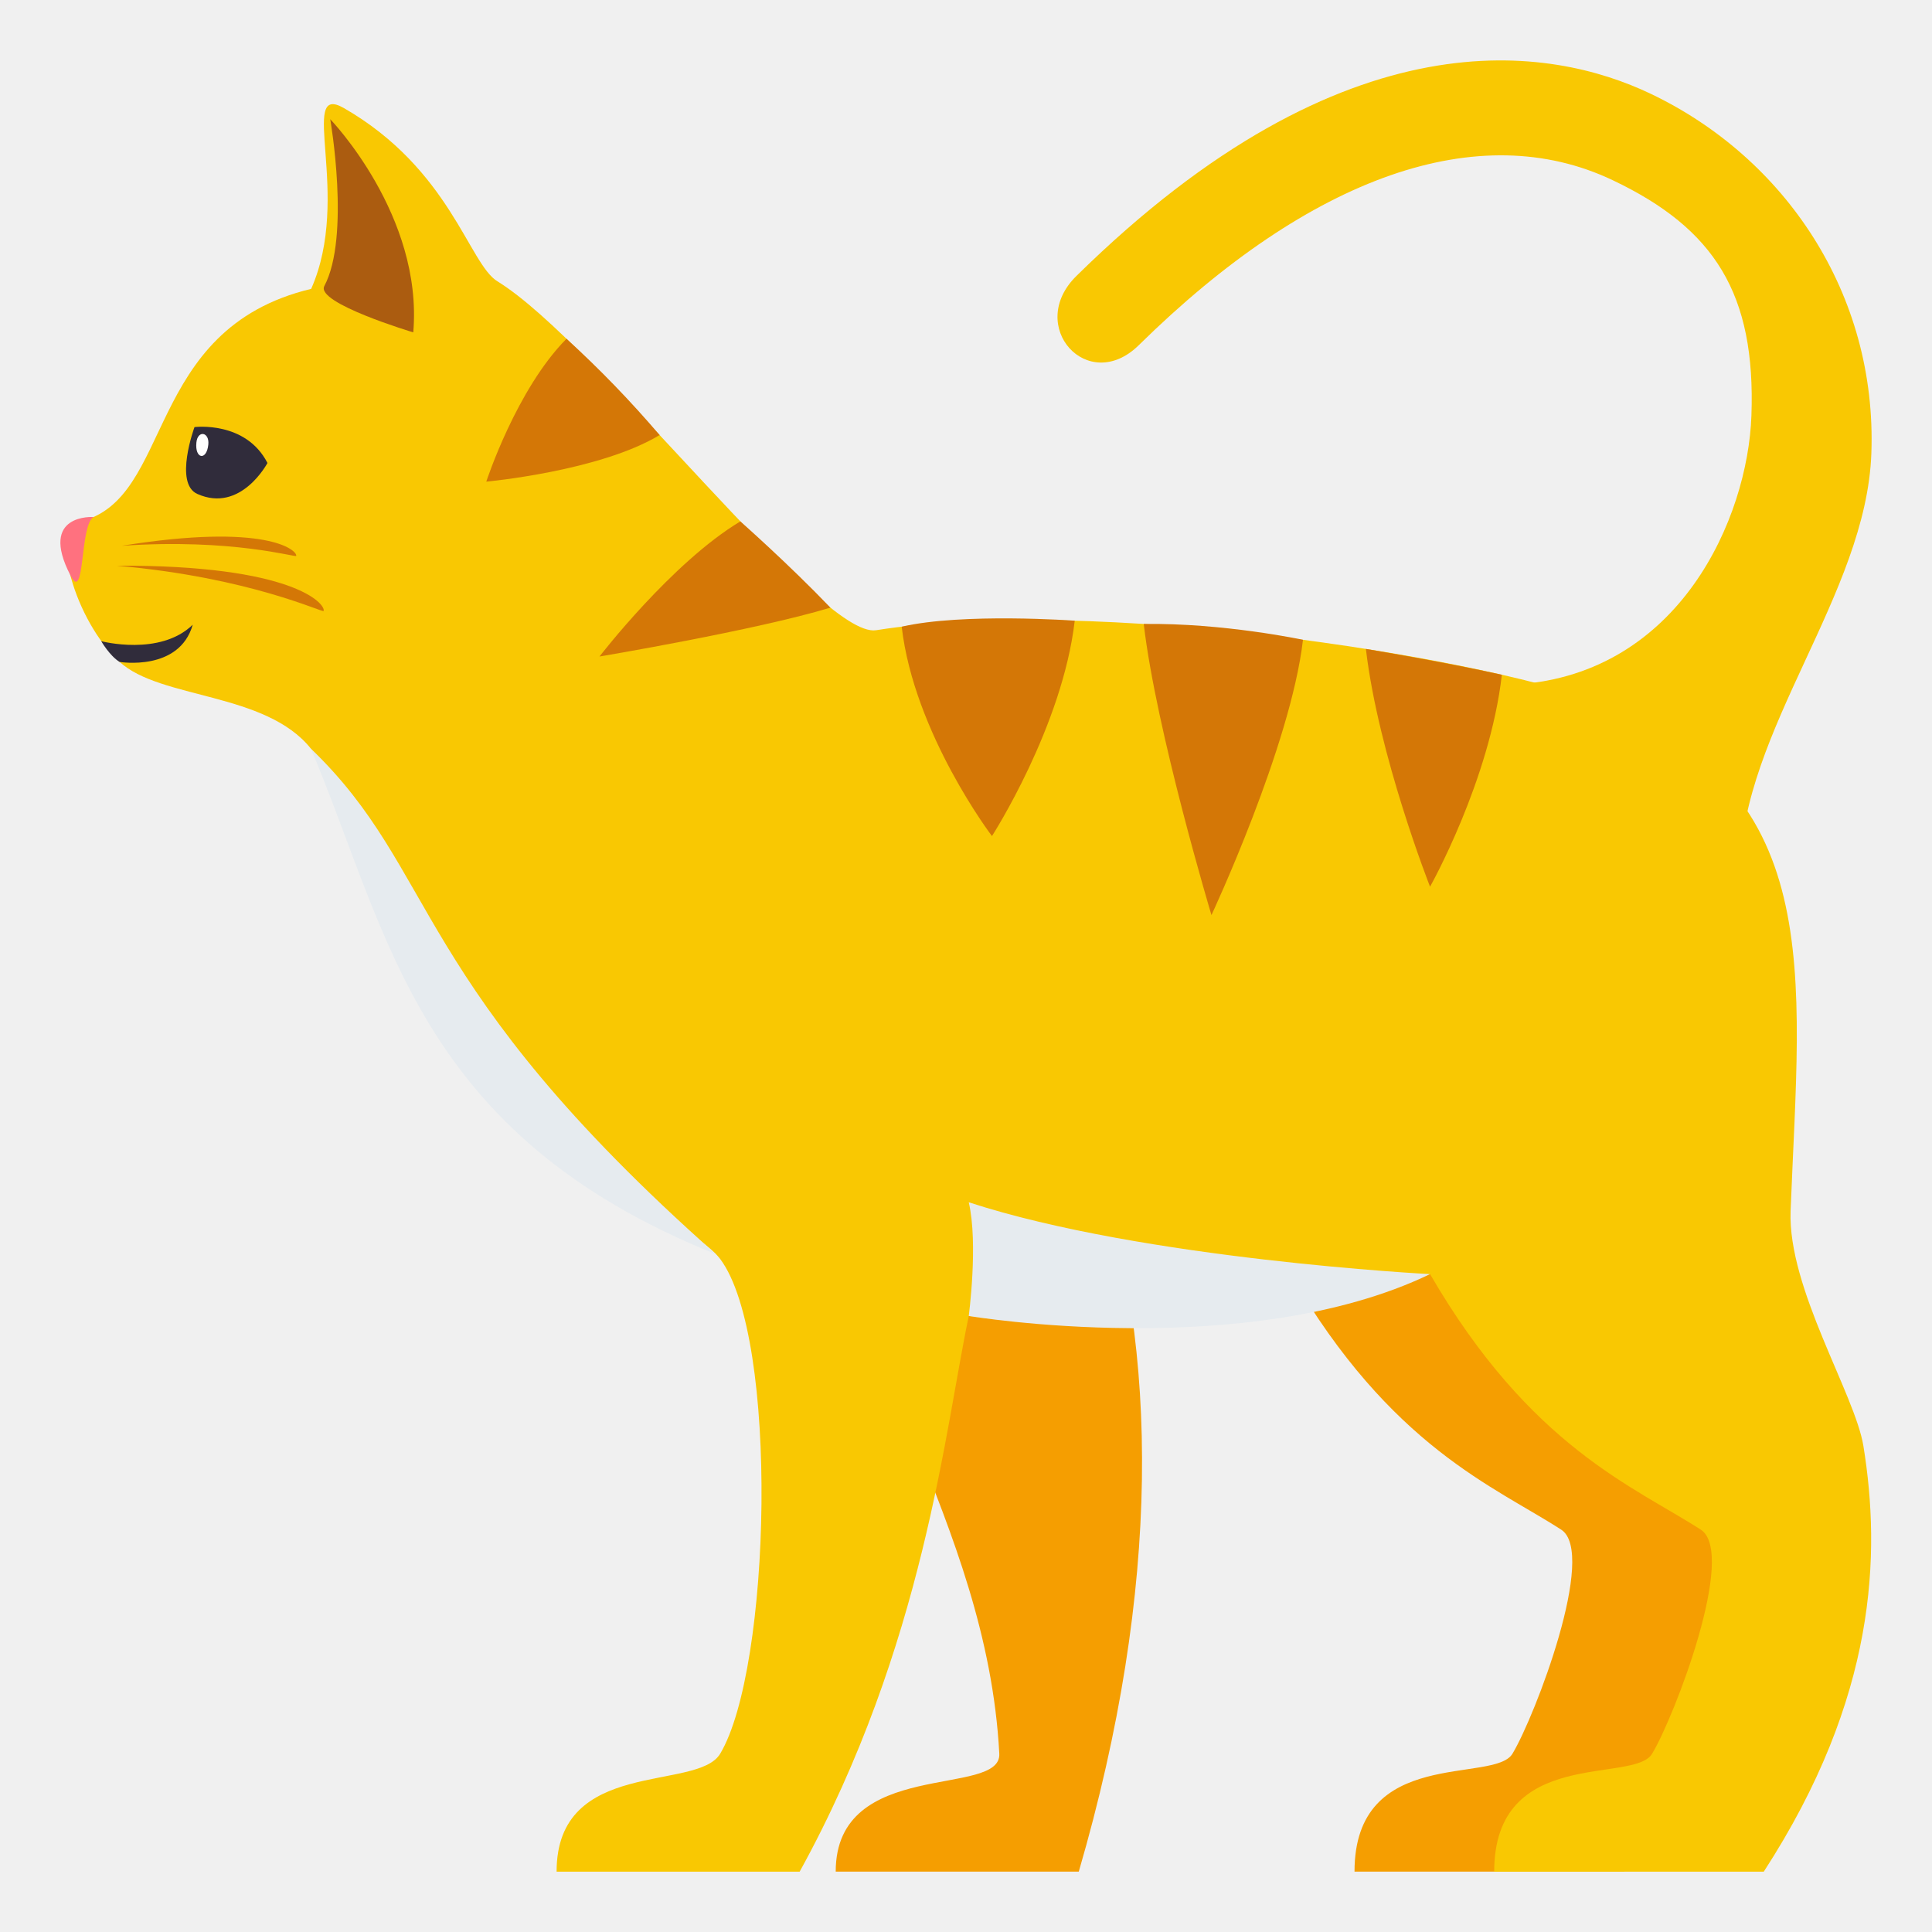
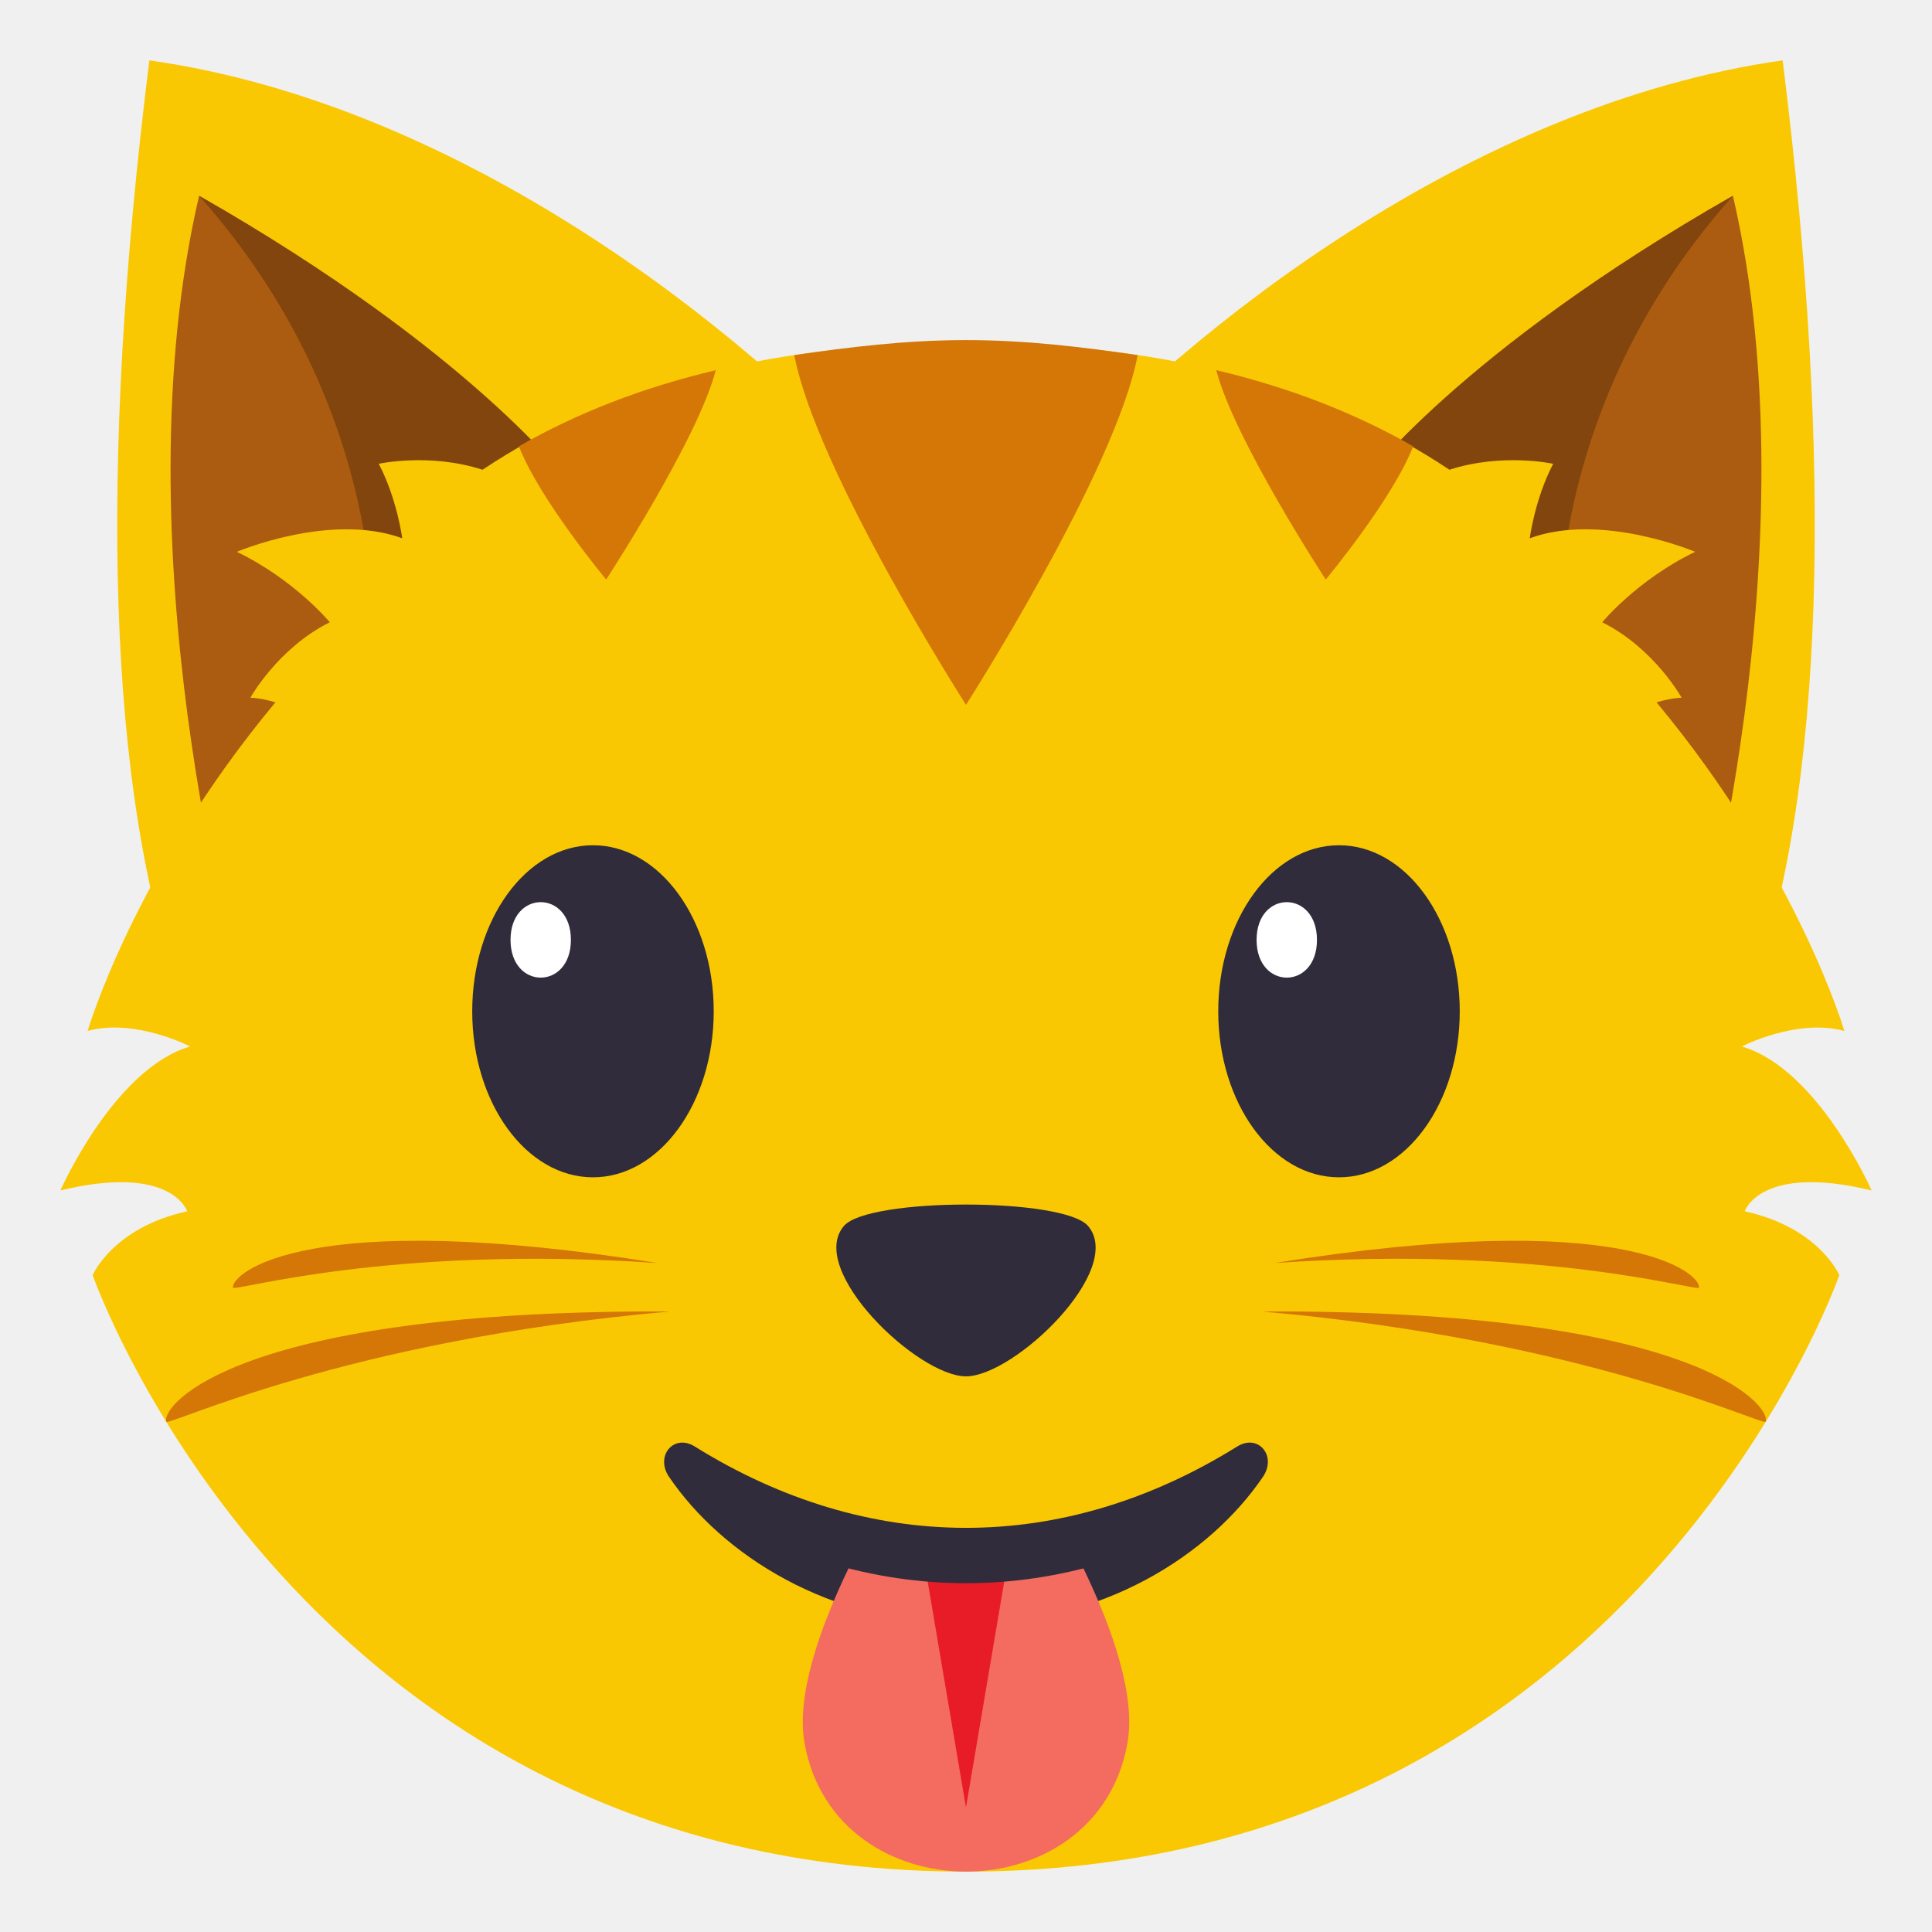
<svg xmlns="http://www.w3.org/2000/svg" width="64" height="64">
-   <path fillRule="evenodd" clipRule="evenodd" fill="#F59E01" d="M57.103 47.902c-.275-1.708-2.512-5.23-2.412-7.789.311-7.975-11.943 2.093-11.943 2.093 3.33 5.737 6.763 7.037 8.969 8.466 1.198.776-.863 6.17-1.613 7.42-.605 1.011-5.234-.261-5.234 3.908h8.93c3.751-5.773 3.882-10.529 3.303-14.098zm-29-9.199c-.419 5.926 4.587 11.588 5 19.389.078 1.473-5.419.119-5.419 3.908h8.052c2.752-9.443 2.624-17.371.602-23.408-.001 0-8.144-1.189-8.235.111z" />
-   <path fill="#F9C802" d="M50.277 22.67c5.356-.371 7.618-5.491 7.741-8.897.145-4.038-1.213-6.197-4.598-7.805-4.408-2.096-9.984-.156-15.698 5.468-1.687 1.657-3.749-.636-2.065-2.294C44.645.296 51.428 1.559 54.668 3.1c4.468 2.124 7.515 6.639 7.323 11.92-.168 4.678-4.287 9.154-4.35 13.814l-7.364-6.164z" />
-   <path fillRule="evenodd" clipRule="evenodd" fill="#F9C802" d="M61.728 47.902c-.275-1.707-2.512-5.23-2.412-7.788.311-7.976 1.247-14.085-6.49-16.905-4.023-1.461-16.551-3.479-23.804-2.332-1.844.291-9.226-9.519-12.546-11.559-.945-.58-1.563-3.713-5.084-5.738-1.54-.882.279 2.913-1.084 5.989-5.58 1.338-4.525 6.99-7.674 7.712-1.005.23-.156 3.291 1.329 4.646 1.358 1.241 4.835.995 6.335 2.872 1.893 2.368 1.446 5.357 4.364 8.803 4.762 5.61 8.41 7.062 9.195 8.103 1.961 2.62 1.687 13.568 0 16.389-.756 1.267-5.419.118-5.419 3.907h8.052c4.129-7.496 4.816-14.689 5.602-18.407 0 0 6.555 1.135 15.281-1.386 3.33 5.737 6.763 7.037 8.969 8.465 1.198.777-.863 6.17-1.613 7.421-.604 1.011-5.232-.261-5.232 3.907h8.93c3.749-5.774 3.88-10.529 3.301-14.099z" />
-   <path fillRule="evenodd" clipRule="evenodd" fill="#302C3B" d="M6.443 14.148s1.696-.216 2.417 1.189c0 0-.883 1.672-2.324 1.025-.78-.348-.093-2.214-.093-2.214z" />
-   <path fillRule="evenodd" clipRule="evenodd" fill="#AB5C10" d="M10.94 3.949s3.08 3.185 2.75 7.061c0 0-3.241-.969-2.947-1.533.873-1.642.197-5.528.197-5.528z" />
-   <path fillRule="evenodd" clipRule="evenodd" fill="#FF717F" d="M3.099 17.127s-1.833-.128-.765 1.934c.491.959.299-1.663.765-1.934z" />
-   <path fill="#302C3B" d="M3.962 21.927c-.329-.2-.608-.687-.608-.687s1.941.512 3.03-.545c-.446 1.56-2.422 1.232-2.422 1.232z" />
-   <path fill="#D47706" d="M35.602 20.561s-3.712-.268-5.732.199c.411 3.543 2.99 6.936 2.99 6.936s2.334-3.622 2.742-7.135z" />
-   <path fill="#E6EBEF" d="M47.372 42.207s-9.484-.488-15.281-2.38c.32 1.367 0 3.766 0 3.766s9.201 1.54 15.281-1.386zm-23.65-.656c-10.169-9.014-9.161-12.652-13.424-16.752 2.595 6.126 3.471 12.756 13.424 16.752z" />
-   <path fill="#D47706" d="M27.509 20.129c-1.39-1.451-2.984-2.857-2.984-2.857-2.271 1.363-4.666 4.476-4.666 4.476s5.154-.865 7.65-1.619zm-5.658-5.717a35.692 35.692 0 0 0-3.085-3.19c-1.663 1.677-2.657 4.733-2.657 4.733s3.755-.344 5.742-1.543zm21.312 6.782s-2.639-.563-5.275-.524c.412 3.543 2.243 9.643 2.243 9.643s2.624-5.601 3.032-9.119zm6.588 1.158c-1.972-.436-4.504-.855-4.504-.855.416 3.538 2.125 7.876 2.125 7.876s1.977-3.51 2.379-7.021zM4.034 18.08c4.783-.77 5.808.142 5.779.334-.009.063-2.099-.586-5.779-.334zm-.169.659c5.863-.028 6.926 1.271 6.856 1.499-.021.075-2.404-1.107-6.856-1.499z" />
-   <path fill="#FFF" d="M6.901 14.725c-.055.548-.451.482-.395-.066.041-.419.436-.352.395.066z" />
+   <path fill="#F9C802" d="M4.948 2c-1.68 13.432-1.413 24.234 1.091 31.133L29.247 16C24.634 10.908 15.278 3.459 4.948 2z" />
+   <path fill="#AB5C10" d="M7.87 32.178L19.816 17S15.649 11.639 6.595 6.486C3.883 18.143 7.87 32.178 7.87 32.178z" />
+   <path fill="#82450D" d="M12.232 23.635L18.879 16S15.65 11.639 6.596 6.486c7.271 8.172 5.636 17.149 5.636 17.149z" />
+   <path fill="#F9C802" d="M59.052 2c1.681 13.432 1.411 24.234-1.091 31.133L34.753 16c4.611-5.092 13.969-12.541 24.299-14z" />
+   <path fill="#AB5C10" d="M56.13 32.178L44.184 17s4.167-5.361 13.221-10.514c2.712 11.657-1.275 25.692-1.275 25.692z" />
+   <path fill="#82450D" d="M51.767 23.635L45.121 16s3.229-4.361 12.283-9.514c-7.272 8.172-5.637 17.149-5.637 17.149z" />
+   <path fill="#F9C802" d="M57.797 40.126s.508-1.586 4.203-.691c0 0-1.779-4.035-4.299-4.769 0 0 1.822-.945 3.395-.515 0 0-1.534-5.26-6.222-10.885.262-.078.535-.14.832-.153 0 0-.905-1.637-2.63-2.5 0 0 1.156-1.406 3.078-2.333 0 0-3.103-1.32-5.479-.449 0 0 .167-1.3.776-2.467 0 0-1.675-.372-3.437.197-3.992-2.667-9.202-4.2-16.014-4.2-6.813 0-12.022 1.534-16.015 4.2-1.763-.569-3.438-.197-3.438-.197.611 1.167.777 2.467.777 2.467-2.377-.871-5.479.449-5.479.449 1.923.928 3.079 2.333 3.079 2.333-1.725.863-2.63 2.5-2.63 2.5.297.014.569.075.83.153-4.688 5.625-6.221 10.885-6.221 10.885 1.572-.431 3.395.515 3.395.515C3.779 35.399 2 39.435 2 39.435c3.695-.895 4.201.691 4.201.691-2.465.539-3.131 2.115-3.131 2.115S9.955 62 32 62c22.043 0 28.93-19.759 28.93-19.759s-.668-1.576-3.133-2.115z" />
+   <path fill="#D47706" d="M37.687 11.764c-1.762-.258-3.65-.498-5.686-.498s-3.926.24-5.689.498C27.048 15.619 32 23.348 32 23.348s4.964-7.756 5.687-11.584zm9.126 3.021c-1.908-1.092-4.072-1.943-6.523-2.523.59 2.291 3.627 6.936 3.627 6.936s2.217-2.663 2.896-4.413zM23.71 12.264c-2.451.578-4.615 1.43-6.521 2.521.686 1.766 2.891 4.412 2.891 4.412s3.048-4.664 3.63-6.933zM21.783 41.84c-11.637-1.871-14.133.346-14.064.814.023.153 5.109-1.425 14.064-.814zm.412 1.605c-14.27-.068-16.855 3.09-16.688 3.648.056.178 5.856-2.695 16.688-3.648zm20.022-1.605c11.639-1.871 14.133.346 14.064.814-.021.153-5.107-1.425-14.064-.814zm-.41 1.605c14.268-.068 16.854 3.09 16.686 3.648-.054.178-5.854-2.695-16.686-3.648z" />
+   <path fill="#302C3B" d="M36.042 40.611c-.811-.945-7.275-.945-8.086 0-1.24 1.451 2.439 4.982 4.043 4.982s5.287-3.53 4.043-4.982zm4.946 7.304c-5.793 3.607-12.219 3.585-17.977 0-.693-.43-1.318.316-.848 1.008 1.755 2.579 5.3 4.877 9.837 4.877 4.539 0 8.082-2.298 9.836-4.877.471-.692-.154-1.438-.848-1.008z" />
+   <path fill="#F46C60" d="M28.136 51.896c-1.017 2.105-1.765 4.303-1.483 5.857 1.022 5.662 9.673 5.662 10.694 0 .281-1.555-.467-3.752-1.484-5.857h-7.727z" />
+   <path fill="#E81C27" d="M31.999 59.877l-1.353-7.981h2.705l-1.352 7.981z" />
+   <path fill="#302C3B" d="M40.988 49.749c-5.793 3.607-12.219 3.584-17.977 0-.693-.431 4.451 1.045 8.988 1.045 4.54 0 9.683-1.476 8.989-1.045z" />
+   <ellipse fill="#302C3B" cx="44.356" cy="33.5" rx="4" ry="5.5" />
+   <path fill="#FFF" d="M43.626 31.135c0 1.667-2 1.667-2 0s2-1.667 2 0z" />
+   <ellipse fill="#302C3B" cx="19.643" cy="33.5" rx="4" ry="5.5" />
+   <path fill="#FFF" d="M18.912 31.135c0 1.667-2 1.667-2 0s2-1.667 2 0z" />
</svg>
